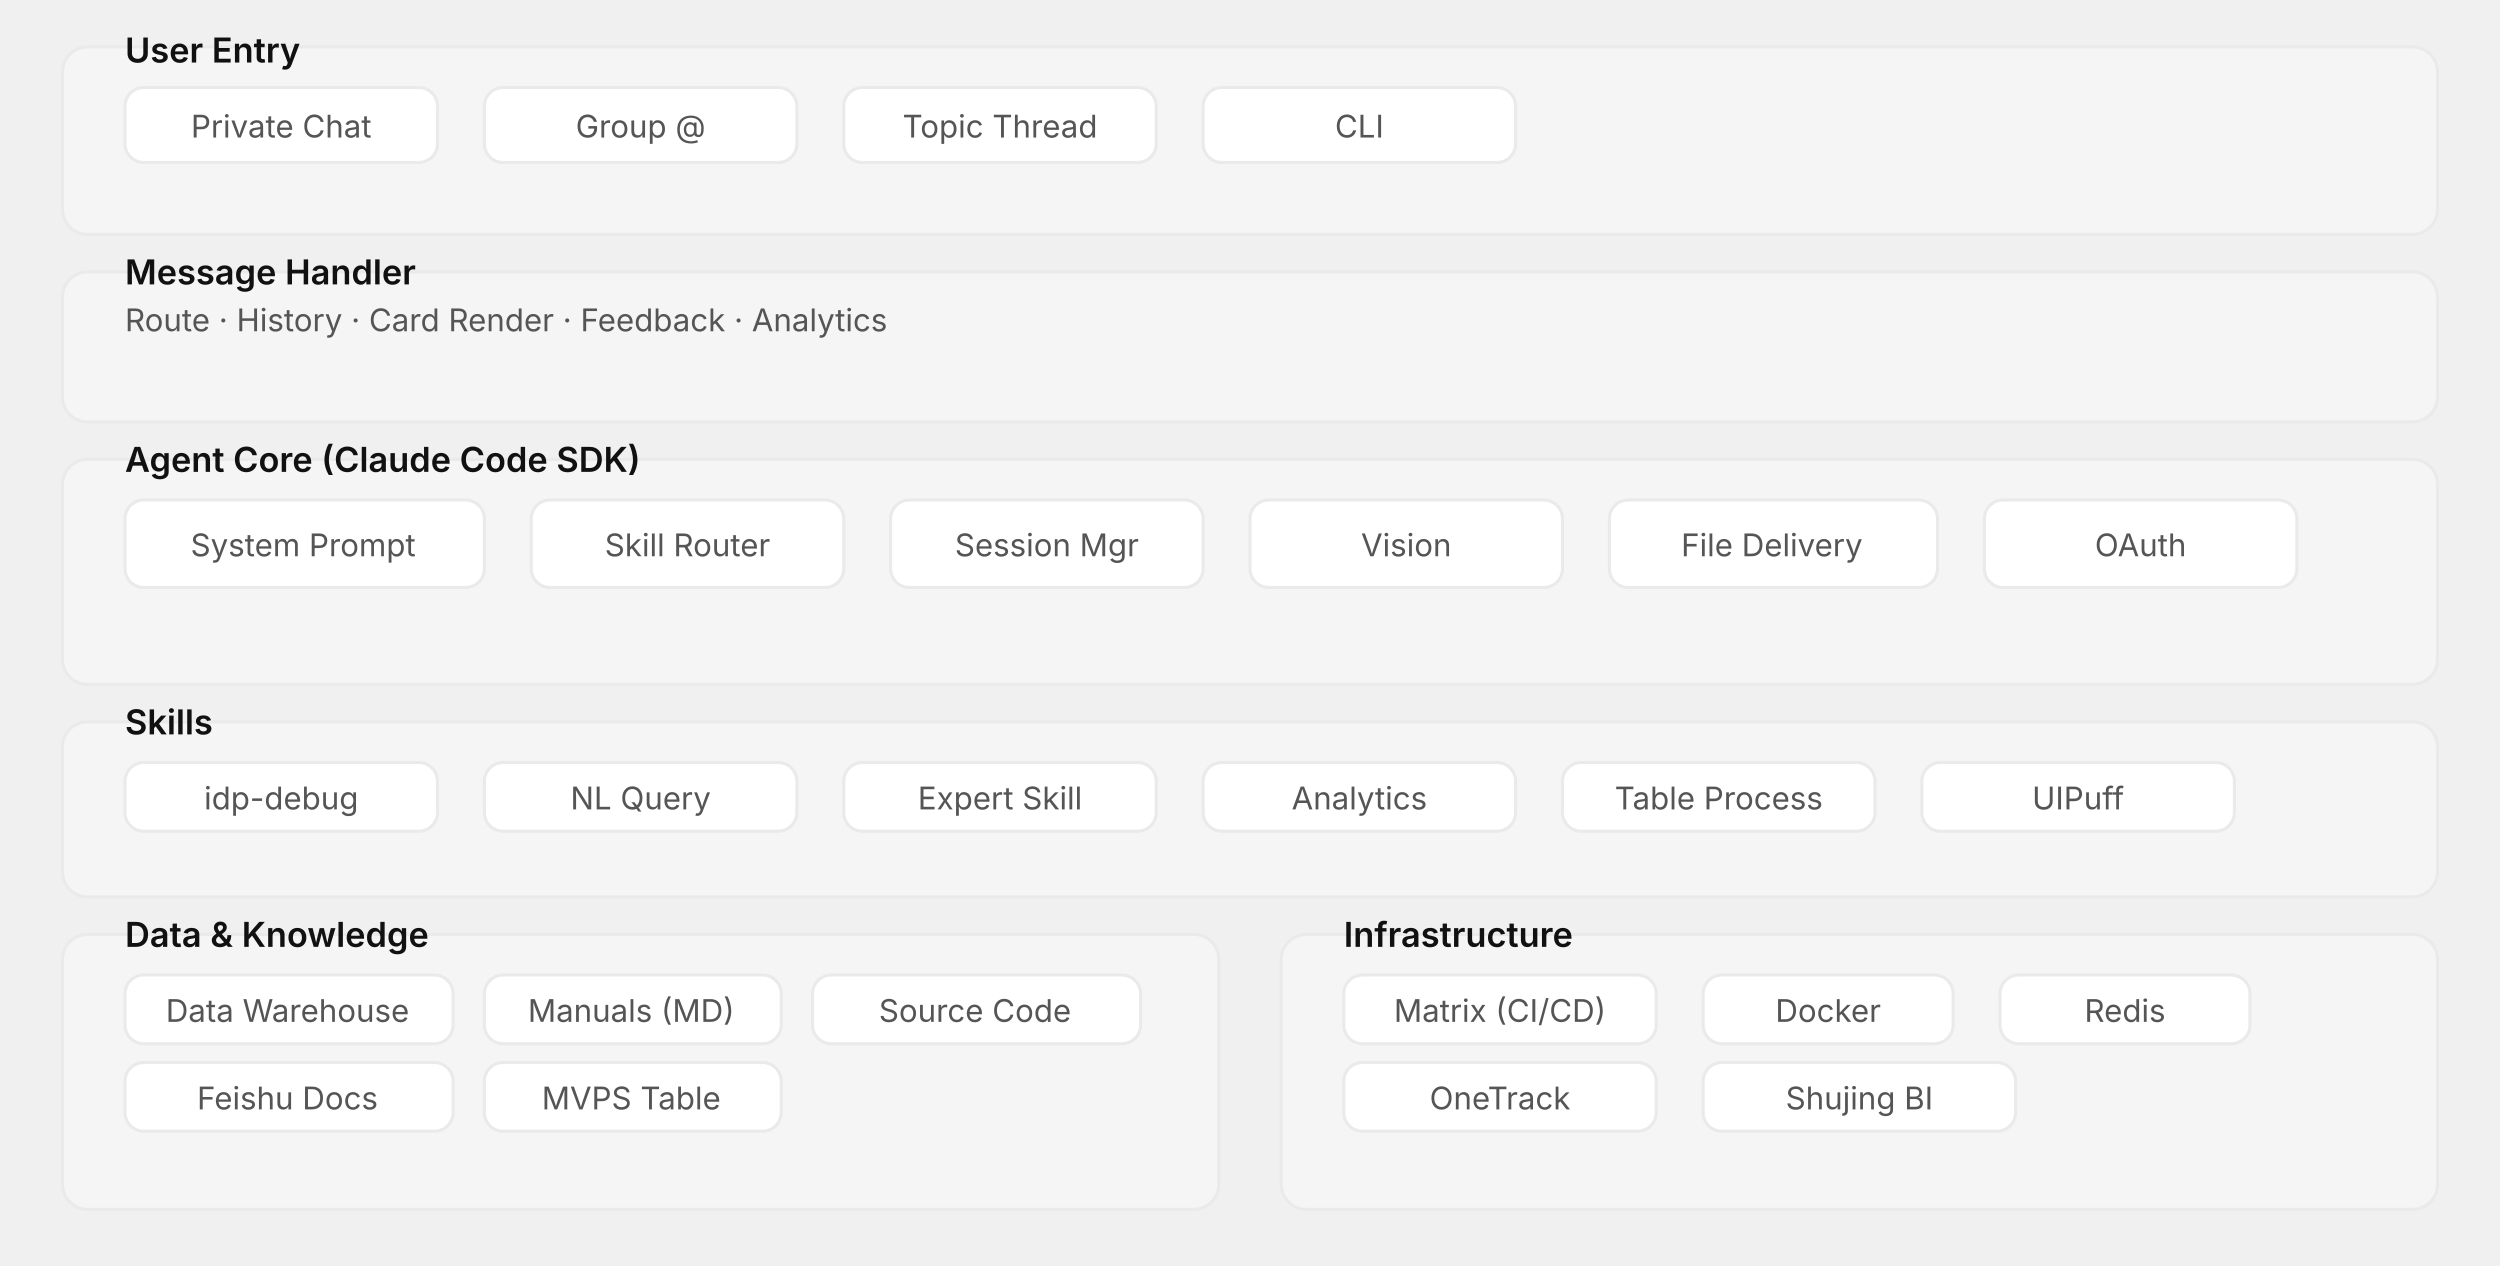
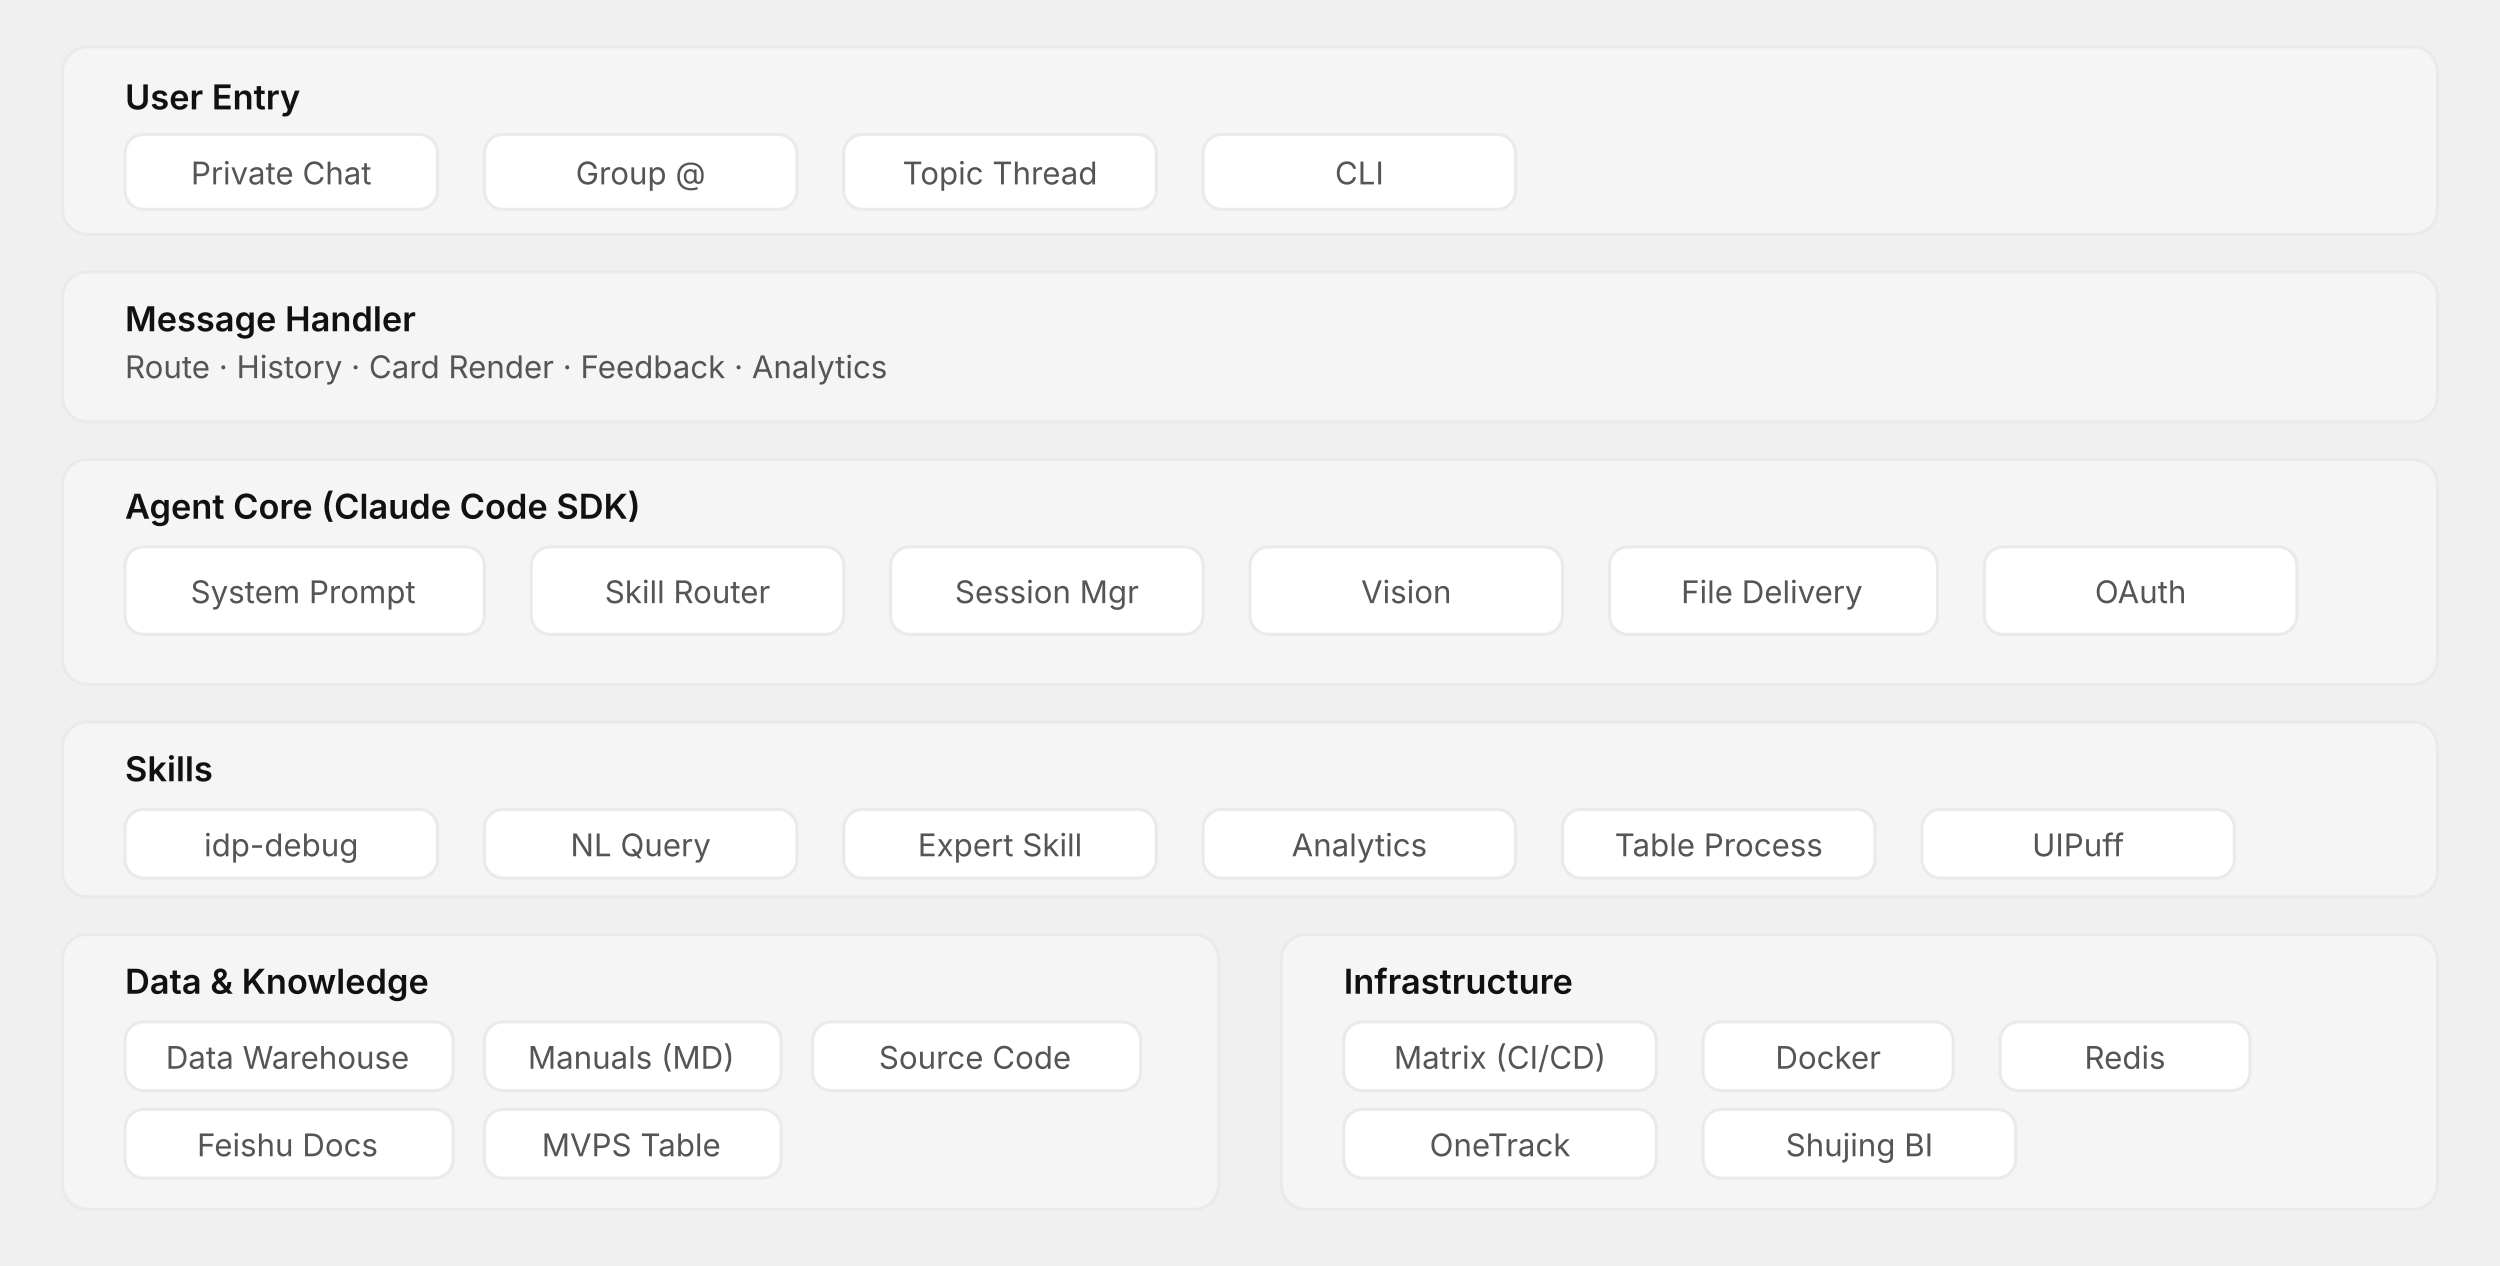
<svg xmlns="http://www.w3.org/2000/svg" viewBox="0 0 800 405" fill="none" font-family="Inter,system-ui,sans-serif">
  <rect x="20" y="15" width="760" height="60" rx="8" fill="#f5f5f5" stroke="#eaeaea" />
-   <text x="40" y="20" font-size="11" font-weight="600" fill="#111">User Entry</text>
-   <rect x="40" y="28" width="100" height="24" rx="6" fill="#fff" stroke="#eaeaea" />
-   <text x="90" y="44" text-anchor="middle" font-size="10" fill="#555">Private Chat</text>
-   <rect x="155" y="28" width="100" height="24" rx="6" fill="#fff" stroke="#eaeaea" />
-   <text x="205" y="44" text-anchor="middle" font-size="10" fill="#555">Group @</text>
-   <rect x="270" y="28" width="100" height="24" rx="6" fill="#fff" stroke="#eaeaea" />
-   <text x="320" y="44" text-anchor="middle" font-size="10" fill="#555">Topic Thread</text>
-   <rect x="385" y="28" width="100" height="24" rx="6" fill="#fff" stroke="#eaeaea" />
-   <text x="435" y="44" text-anchor="middle" font-size="10" fill="#555">CLI</text>
+   <text x="40" y="35" font-size="11" font-weight="600" fill="#111">User Entry</text>
+   <rect x="40" y="43" width="100" height="24" rx="6" fill="#fff" stroke="#eaeaea" />
+   <text x="90" y="59" text-anchor="middle" font-size="10" fill="#555">Private Chat</text>
+   <rect x="155" y="43" width="100" height="24" rx="6" fill="#fff" stroke="#eaeaea" />
+   <text x="205" y="59" text-anchor="middle" font-size="10" fill="#555">Group @</text>
+   <rect x="270" y="43" width="100" height="24" rx="6" fill="#fff" stroke="#eaeaea" />
+   <text x="320" y="59" text-anchor="middle" font-size="10" fill="#555">Topic Thread</text>
+   <rect x="385" y="43" width="100" height="24" rx="6" fill="#fff" stroke="#eaeaea" />
+   <text x="435" y="59" text-anchor="middle" font-size="10" fill="#555">CLI</text>
  <rect x="20" y="87" width="760" height="48" rx="8" fill="#f5f5f5" stroke="#eaeaea" />
-   <text x="40" y="91" font-size="11" font-weight="600" fill="#111">Message Handler</text>
-   <text x="40" y="106" font-size="10" fill="#555">Route · History · Card Render · Feedback · Analytics</text>
+   <text x="40" y="106" font-size="11" font-weight="600" fill="#111">Message Handler</text>
+   <text x="40" y="121" font-size="10" fill="#555">Route · History · Card Render · Feedback · Analytics</text>
  <rect x="20" y="147" width="760" height="72" rx="8" fill="#f5f5f5" stroke="#eaeaea" />
-   <text x="40" y="151" font-size="11" font-weight="600" fill="#111">Agent Core (Claude Code SDK)</text>
-   <rect x="40" y="160" width="115" height="28" rx="6" fill="#fff" stroke="#eaeaea" />
-   <text x="97" y="178" text-anchor="middle" font-size="10" fill="#555">System Prompt</text>
-   <rect x="170" y="160" width="100" height="28" rx="6" fill="#fff" stroke="#eaeaea" />
-   <text x="220" y="178" text-anchor="middle" font-size="10" fill="#555">Skill Router</text>
-   <rect x="285" y="160" width="100" height="28" rx="6" fill="#fff" stroke="#eaeaea" />
-   <text x="335" y="178" text-anchor="middle" font-size="10" fill="#555">Session Mgr</text>
-   <rect x="400" y="160" width="100" height="28" rx="6" fill="#fff" stroke="#eaeaea" />
-   <text x="450" y="178" text-anchor="middle" font-size="10" fill="#555">Vision</text>
-   <rect x="515" y="160" width="105" height="28" rx="6" fill="#fff" stroke="#eaeaea" />
-   <text x="567" y="178" text-anchor="middle" font-size="10" fill="#555">File Delivery</text>
-   <rect x="635" y="160" width="100" height="28" rx="6" fill="#fff" stroke="#eaeaea" />
-   <text x="685" y="178" text-anchor="middle" font-size="10" fill="#555">OAuth</text>
+   <text x="40" y="166" font-size="11" font-weight="600" fill="#111">Agent Core (Claude Code SDK)</text>
+   <rect x="40" y="175" width="115" height="28" rx="6" fill="#fff" stroke="#eaeaea" />
+   <text x="97" y="193" text-anchor="middle" font-size="10" fill="#555">System Prompt</text>
+   <rect x="170" y="175" width="100" height="28" rx="6" fill="#fff" stroke="#eaeaea" />
+   <text x="220" y="193" text-anchor="middle" font-size="10" fill="#555">Skill Router</text>
+   <rect x="285" y="175" width="100" height="28" rx="6" fill="#fff" stroke="#eaeaea" />
+   <text x="335" y="193" text-anchor="middle" font-size="10" fill="#555">Session Mgr</text>
+   <rect x="400" y="175" width="100" height="28" rx="6" fill="#fff" stroke="#eaeaea" />
+   <text x="450" y="193" text-anchor="middle" font-size="10" fill="#555">Vision</text>
+   <rect x="515" y="175" width="105" height="28" rx="6" fill="#fff" stroke="#eaeaea" />
+   <text x="567" y="193" text-anchor="middle" font-size="10" fill="#555">File Delivery</text>
+   <rect x="635" y="175" width="100" height="28" rx="6" fill="#fff" stroke="#eaeaea" />
+   <text x="685" y="193" text-anchor="middle" font-size="10" fill="#555">OAuth</text>
  <rect x="20" y="231" width="760" height="56" rx="8" fill="#f5f5f5" stroke="#eaeaea" />
-   <text x="40" y="235" font-size="11" font-weight="600" fill="#111">Skills</text>
-   <rect x="40" y="244" width="100" height="22" rx="6" fill="#fff" stroke="#eaeaea" />
-   <text x="90" y="259" text-anchor="middle" font-size="10" fill="#555">idp-debug</text>
-   <rect x="155" y="244" width="100" height="22" rx="6" fill="#fff" stroke="#eaeaea" />
-   <text x="205" y="259" text-anchor="middle" font-size="10" fill="#555">NL Query</text>
-   <rect x="270" y="244" width="100" height="22" rx="6" fill="#fff" stroke="#eaeaea" />
-   <text x="320" y="259" text-anchor="middle" font-size="10" fill="#555">Expert Skill</text>
-   <rect x="385" y="244" width="100" height="22" rx="6" fill="#fff" stroke="#eaeaea" />
-   <text x="435" y="259" text-anchor="middle" font-size="10" fill="#555">Analytics</text>
-   <rect x="500" y="244" width="100" height="22" rx="6" fill="#fff" stroke="#eaeaea" />
-   <text x="550" y="259" text-anchor="middle" font-size="10" fill="#555">Table Process</text>
-   <rect x="615" y="244" width="100" height="22" rx="6" fill="#fff" stroke="#eaeaea" />
-   <text x="665" y="259" text-anchor="middle" font-size="10" fill="#555">UIPuff</text>
+   <text x="40" y="250" font-size="11" font-weight="600" fill="#111">Skills</text>
+   <rect x="40" y="259" width="100" height="22" rx="6" fill="#fff" stroke="#eaeaea" />
+   <text x="90" y="274" text-anchor="middle" font-size="10" fill="#555">idp-debug</text>
+   <rect x="155" y="259" width="100" height="22" rx="6" fill="#fff" stroke="#eaeaea" />
+   <text x="205" y="274" text-anchor="middle" font-size="10" fill="#555">NL Query</text>
+   <rect x="270" y="259" width="100" height="22" rx="6" fill="#fff" stroke="#eaeaea" />
+   <text x="320" y="274" text-anchor="middle" font-size="10" fill="#555">Expert Skill</text>
+   <rect x="385" y="259" width="100" height="22" rx="6" fill="#fff" stroke="#eaeaea" />
+   <text x="435" y="274" text-anchor="middle" font-size="10" fill="#555">Analytics</text>
+   <rect x="500" y="259" width="100" height="22" rx="6" fill="#fff" stroke="#eaeaea" />
+   <text x="550" y="274" text-anchor="middle" font-size="10" fill="#555">Table Process</text>
+   <rect x="615" y="259" width="100" height="22" rx="6" fill="#fff" stroke="#eaeaea" />
+   <text x="665" y="274" text-anchor="middle" font-size="10" fill="#555">UIPuff</text>
  <rect x="20" y="299" width="370" height="88" rx="8" fill="#f5f5f5" stroke="#eaeaea" />
-   <text x="40" y="303" font-size="11" font-weight="600" fill="#111">Data &amp; Knowledge</text>
-   <rect x="40" y="312" width="105" height="22" rx="6" fill="#fff" stroke="#eaeaea" />
-   <text x="92" y="327" text-anchor="middle" font-size="10" fill="#555">Data Warehouse</text>
-   <rect x="155" y="312" width="95" height="22" rx="6" fill="#fff" stroke="#eaeaea" />
-   <text x="202" y="327" text-anchor="middle" font-size="10" fill="#555">Manuals (MD)</text>
-   <rect x="260" y="312" width="105" height="22" rx="6" fill="#fff" stroke="#eaeaea" />
-   <text x="312" y="327" text-anchor="middle" font-size="10" fill="#555">Source Code</text>
-   <rect x="40" y="340" width="105" height="22" rx="6" fill="#fff" stroke="#eaeaea" />
-   <text x="92" y="355" text-anchor="middle" font-size="10" fill="#555">Feishu Docs</text>
-   <rect x="155" y="340" width="95" height="22" rx="6" fill="#fff" stroke="#eaeaea" />
-   <text x="202" y="355" text-anchor="middle" font-size="10" fill="#555">MVPS Table</text>
+   <text x="40" y="318" font-size="11" font-weight="600" fill="#111">Data &amp; Knowledge</text>
+   <rect x="40" y="327" width="105" height="22" rx="6" fill="#fff" stroke="#eaeaea" />
+   <text x="92" y="342" text-anchor="middle" font-size="10" fill="#555">Data Warehouse</text>
+   <rect x="155" y="327" width="95" height="22" rx="6" fill="#fff" stroke="#eaeaea" />
+   <text x="202" y="342" text-anchor="middle" font-size="10" fill="#555">Manuals (MD)</text>
+   <rect x="260" y="327" width="105" height="22" rx="6" fill="#fff" stroke="#eaeaea" />
+   <text x="312" y="342" text-anchor="middle" font-size="10" fill="#555">Source Code</text>
+   <rect x="40" y="355" width="105" height="22" rx="6" fill="#fff" stroke="#eaeaea" />
+   <text x="92" y="370" text-anchor="middle" font-size="10" fill="#555">Feishu Docs</text>
+   <rect x="155" y="355" width="95" height="22" rx="6" fill="#fff" stroke="#eaeaea" />
+   <text x="202" y="370" text-anchor="middle" font-size="10" fill="#555">MVPS Table</text>
  <rect x="410" y="299" width="370" height="88" rx="8" fill="#f5f5f5" stroke="#eaeaea" />
-   <text x="430" y="303" font-size="11" font-weight="600" fill="#111">Infrastructure</text>
-   <rect x="430" y="312" width="100" height="22" rx="6" fill="#fff" stroke="#eaeaea" />
-   <text x="480" y="327" text-anchor="middle" font-size="10" fill="#555">Matrix (CI/CD)</text>
-   <rect x="545" y="312" width="80" height="22" rx="6" fill="#fff" stroke="#eaeaea" />
-   <text x="585" y="327" text-anchor="middle" font-size="10" fill="#555">Docker</text>
-   <rect x="640" y="312" width="80" height="22" rx="6" fill="#fff" stroke="#eaeaea" />
-   <text x="680" y="327" text-anchor="middle" font-size="10" fill="#555">Redis</text>
-   <rect x="430" y="340" width="100" height="22" rx="6" fill="#fff" stroke="#eaeaea" />
-   <text x="480" y="355" text-anchor="middle" font-size="10" fill="#555">OneTrack</text>
-   <rect x="545" y="340" width="100" height="22" rx="6" fill="#fff" stroke="#eaeaea" />
-   <text x="595" y="355" text-anchor="middle" font-size="10" fill="#555">Shujing BI</text>
+   <text x="430" y="318" font-size="11" font-weight="600" fill="#111">Infrastructure</text>
+   <rect x="430" y="327" width="100" height="22" rx="6" fill="#fff" stroke="#eaeaea" />
+   <text x="480" y="342" text-anchor="middle" font-size="10" fill="#555">Matrix (CI/CD)</text>
+   <rect x="545" y="327" width="80" height="22" rx="6" fill="#fff" stroke="#eaeaea" />
+   <text x="585" y="342" text-anchor="middle" font-size="10" fill="#555">Docker</text>
+   <rect x="640" y="327" width="80" height="22" rx="6" fill="#fff" stroke="#eaeaea" />
+   <text x="680" y="342" text-anchor="middle" font-size="10" fill="#555">Redis</text>
+   <rect x="430" y="355" width="100" height="22" rx="6" fill="#fff" stroke="#eaeaea" />
+   <text x="480" y="370" text-anchor="middle" font-size="10" fill="#555">OneTrack</text>
+   <rect x="545" y="355" width="100" height="22" rx="6" fill="#fff" stroke="#eaeaea" />
+   <text x="595" y="370" text-anchor="middle" font-size="10" fill="#555">Shujing BI</text>
</svg>
